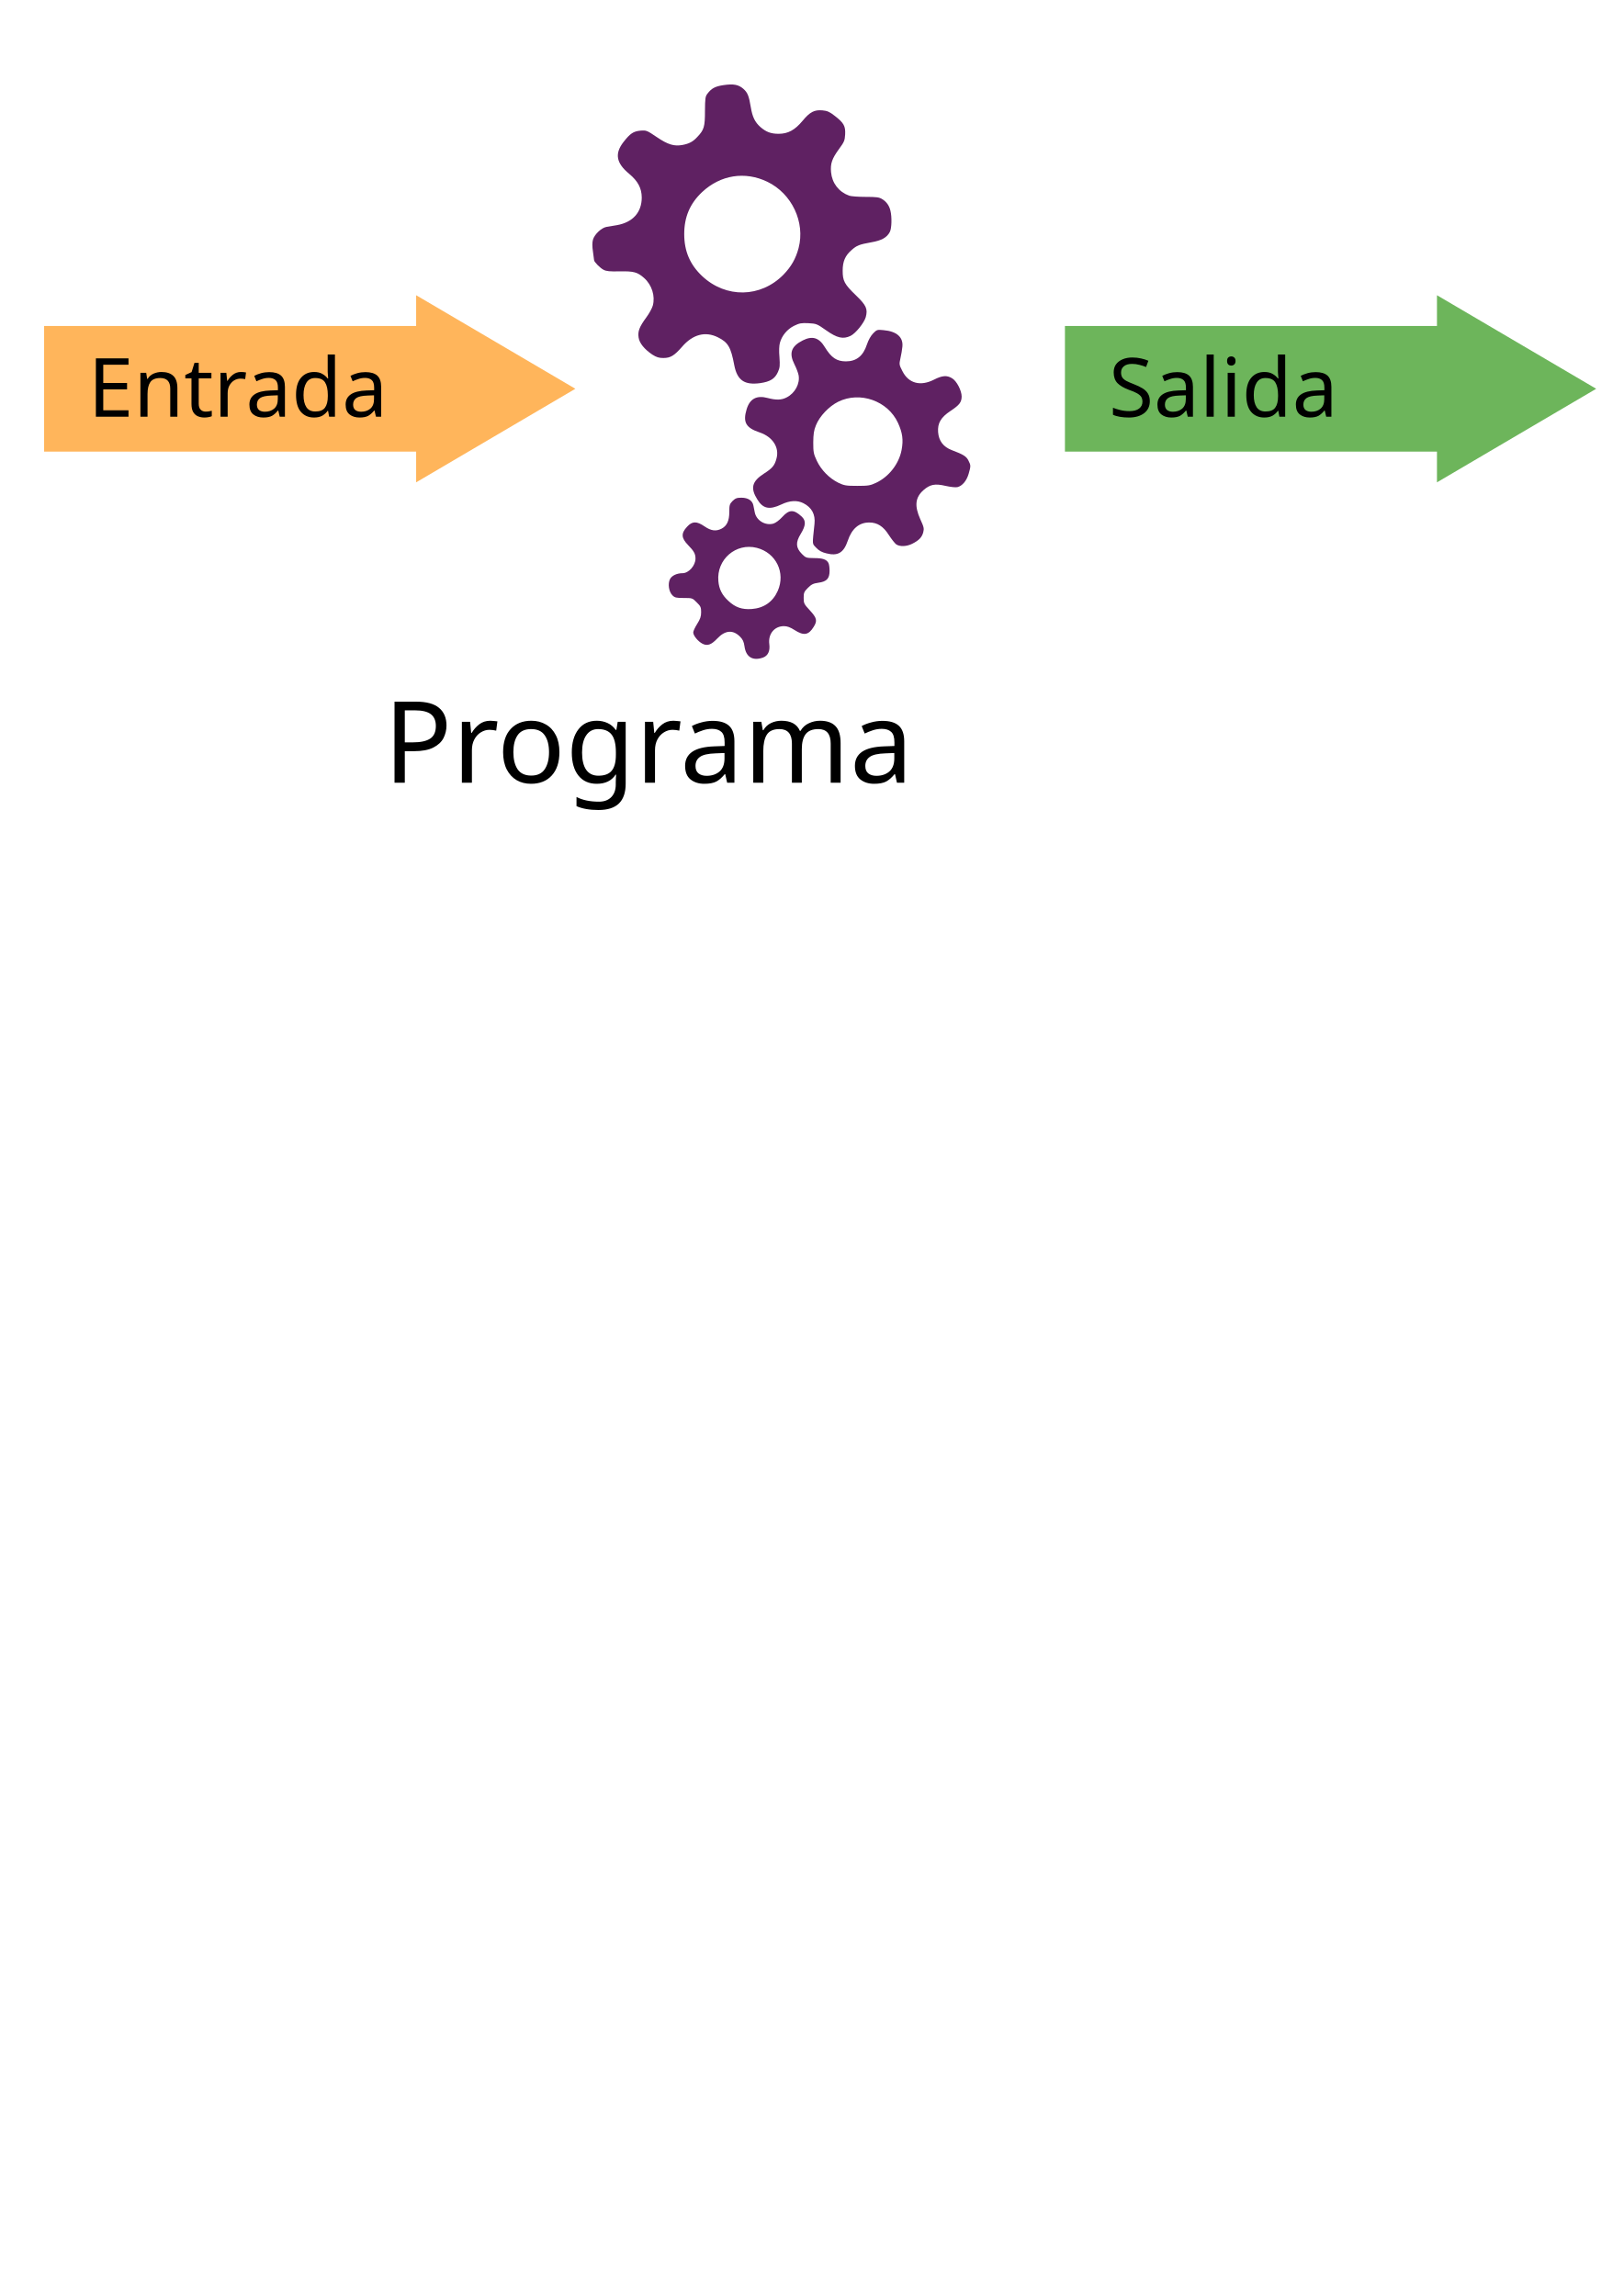
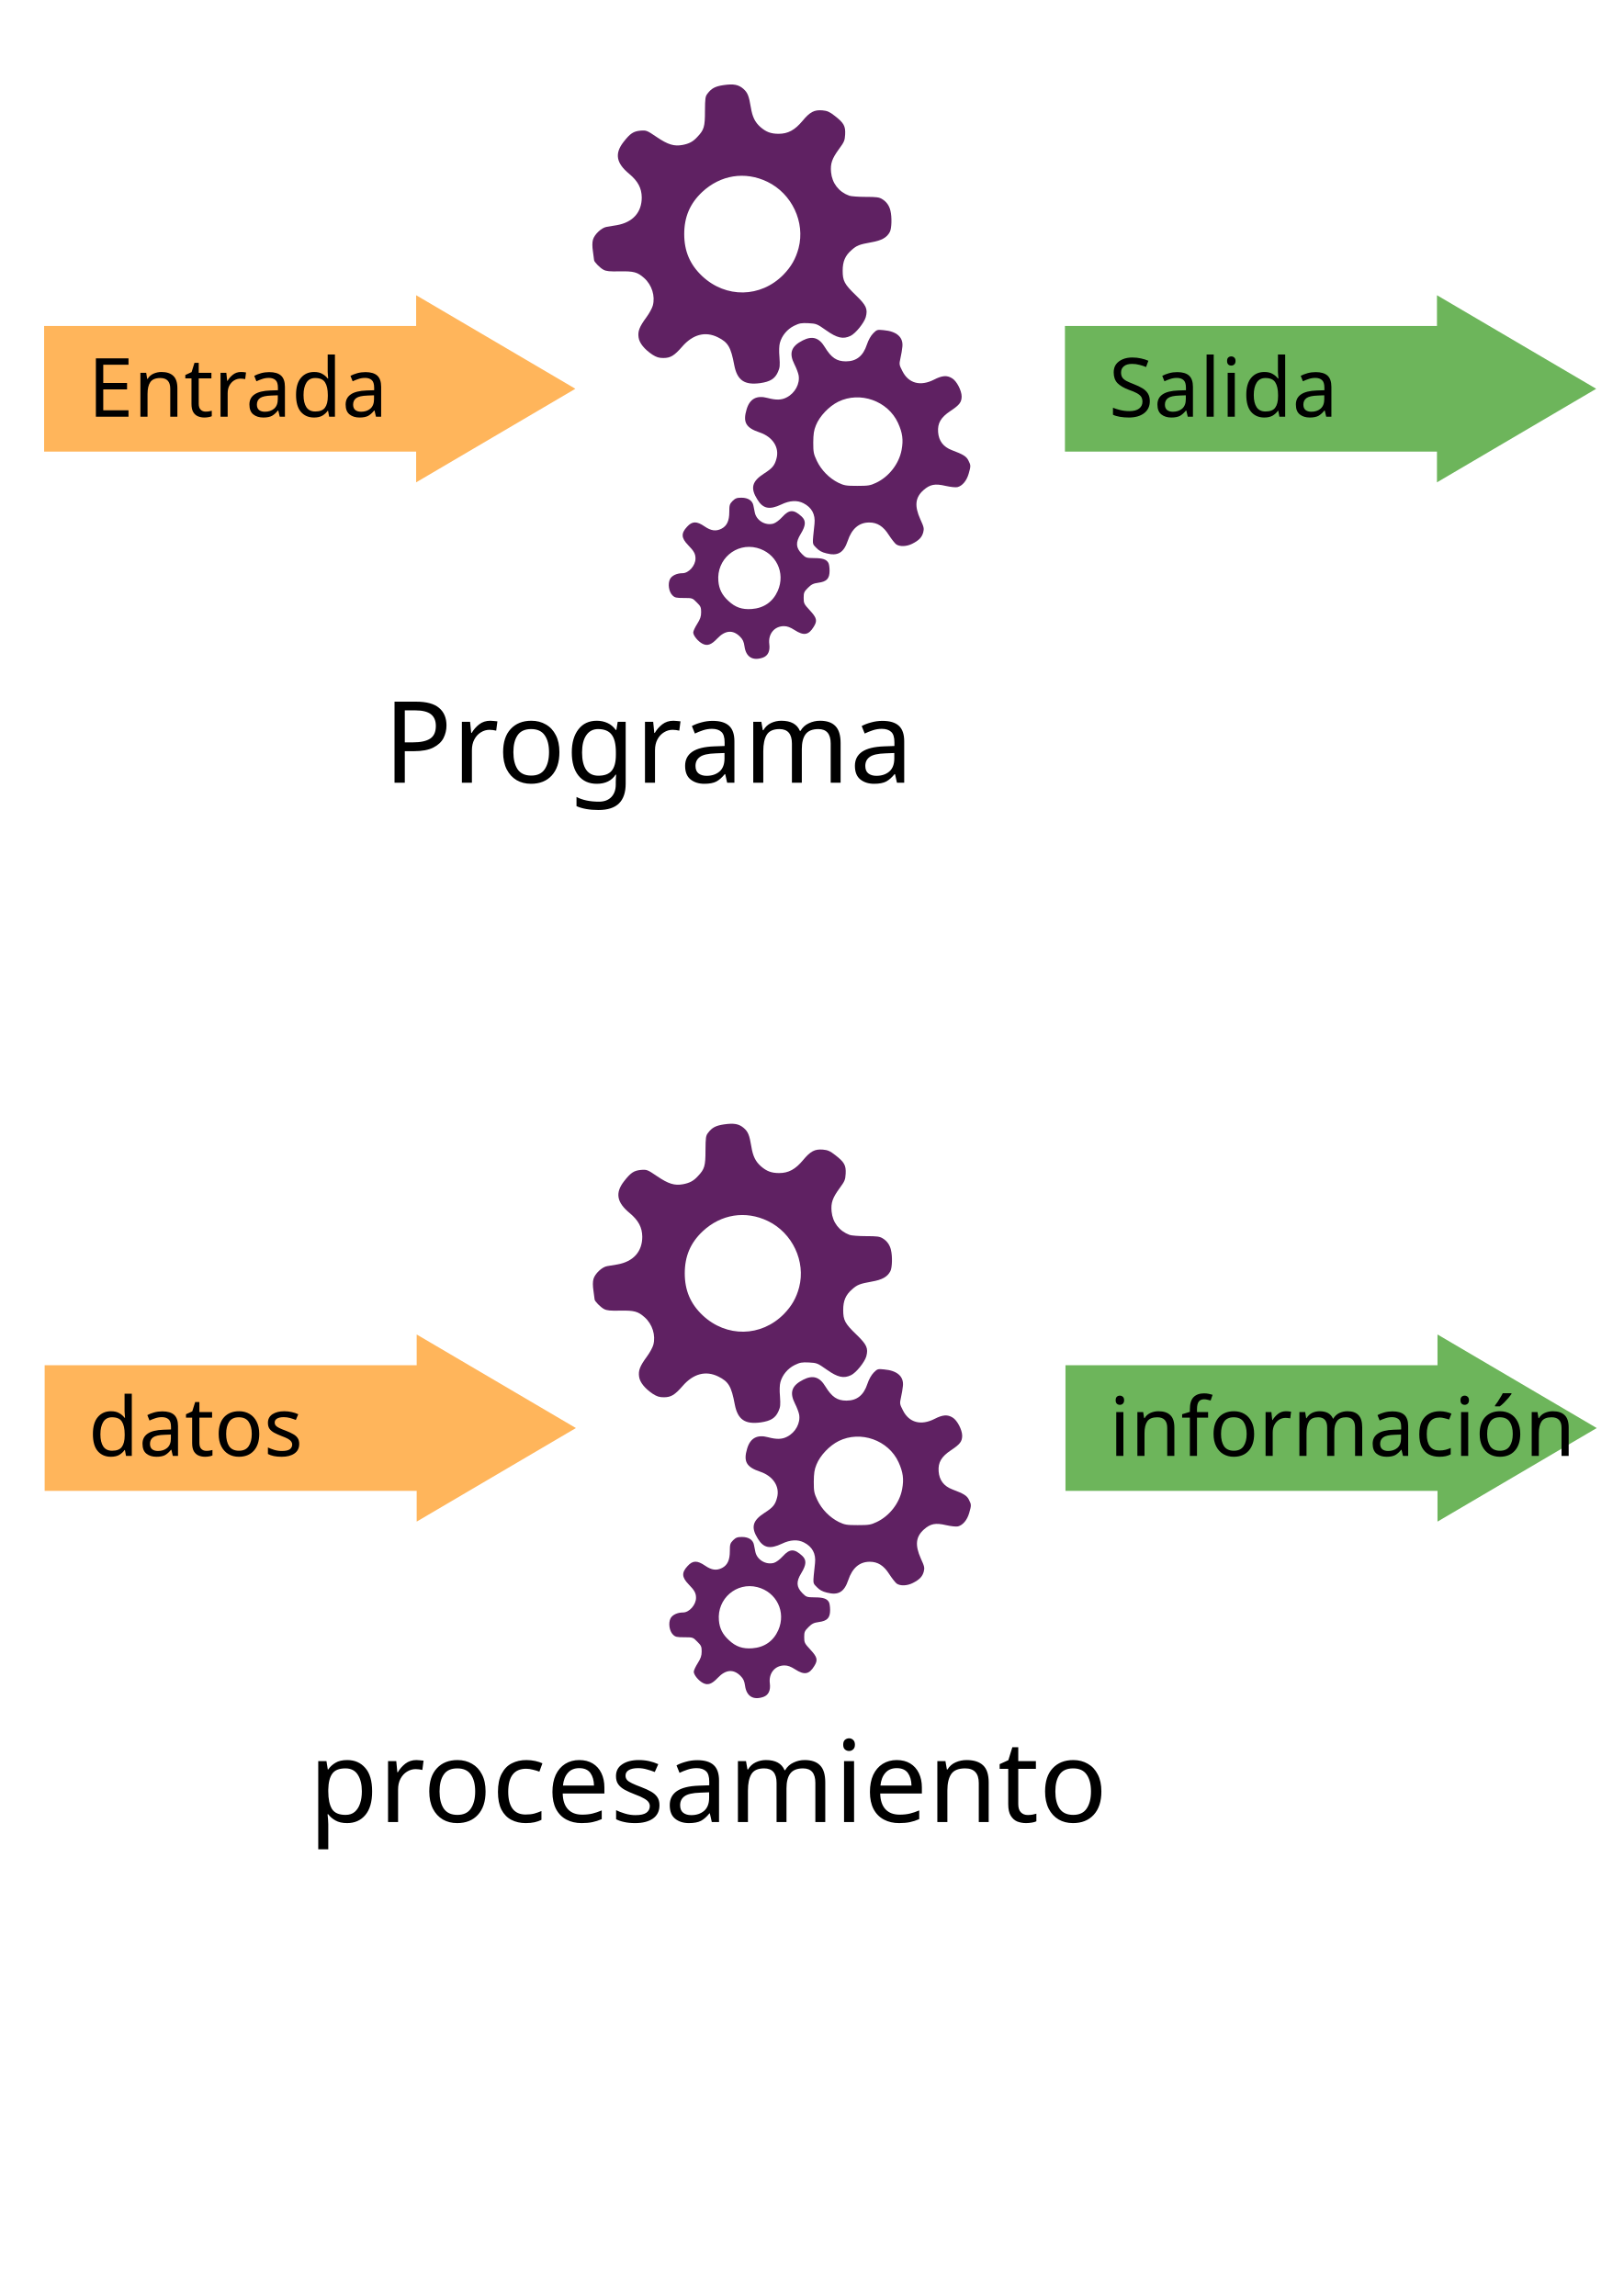
<svg xmlns="http://www.w3.org/2000/svg" width="210mm" height="297mm" viewBox="0 0 210 297" version="1.1" id="svg8">
  <defs id="defs2" />
  <g id="layer1">
    <g id="g919" transform="translate(-7.698704,-78.73272)">
      <g id="g902" transform="translate(7.408955,10.12082)" />
      <g id="g948">
        <g id="g855" transform="translate(7.408955,10.12082)">
          <path id="rect833" style="fill:#ffb55b;fill-opacity:1;stroke-width:0.53;stop-color:#000000" d="m 54.111,106.8 v 3.975 H 5.995 v 16.256 H 54.111 v 3.975 L 74.704,118.902 Z" />
          <text xml:space="preserve" style="font-size:10.583px;line-height:1.25;font-family:'D-DIN Condensed';-inkscape-font-specification:'D-DIN Condensed, Normal';stroke-width:0.265" x="11.659" y="122.511" id="text842">
            <tspan id="tspan840" x="11.659" y="122.511" style="stroke-width:0.265">Entrada</tspan>
          </text>
        </g>
        <path id="path844" style="fill:#6db55b;fill-opacity:1;stroke-width:0.53;stop-color:#000000" d="m 186.138,106.8 v 3.975 h -48.116 v 16.256 h 48.116 v 3.975 l 20.593,-12.103 z" transform="translate(7.408955,10.12082)" />
        <text xml:space="preserve" style="font-size:10.583px;line-height:1.25;font-family:'D-DIN Condensed';-inkscape-font-specification:'D-DIN Condensed, Normal';stroke-width:0.265" x="143.686" y="122.511" id="text848" transform="translate(7.408955,10.12082)">
          <tspan id="tspan846" x="143.686" y="122.511" style="stroke-width:0.265">Salida</tspan>
        </text>
        <g transform="matrix(0,0.00758166,0.00758166,0,107.9177,88.90006)" id="g865" style="fill:#5f2162;fill-opacity:1">
          <path d="m 6516.2,3301.5 c -71.1,-34.6 -103.8,-88.4 -176.9,-282.6 -55.7,-146.1 -157.6,-223 -307.6,-234.5 -151.8,-11.5 -251.8,46.1 -361.4,211.4 -101.9,153.8 -148,188.4 -246,190.3 -100,0 -265.3,-84.6 -311.4,-163.4 -53.8,-86.5 -48.1,-169.2 23.1,-307.6 119.2,-232.6 63.4,-436.4 -146.1,-540.2 -107.7,-55.8 -115.3,-55.8 -221.1,-32.7 -59.6,13.5 -146.1,28.8 -194.2,32.7 -161.5,17.3 -263.4,-96.1 -282.6,-321 -11.5,-107.7 -7.7,-115.3 53.8,-176.9 42.3,-40.4 111.5,-80.7 192.2,-107.6 194.2,-63.4 286.4,-178.8 286.4,-357.6 0,-157.6 -61.5,-248 -242.2,-359.5 -163.4,-98 -198,-213.4 -115.3,-376.8 100,-198 217.2,-238.4 407.5,-142.3 63.4,32.7 146.1,63.4 184.5,71.1 144.2,26.9 307.6,-59.6 380.6,-203.8 46.1,-86.5 48.1,-180.7 9.6,-324.9 -50,-186.5 13.5,-303.7 192.2,-357.5 223,-67.3 317.2,-13.5 396,223 75,221.1 255.7,338.3 444.1,286.4 119.2,-30.8 167.2,-71.1 257.6,-213.4 132.8,-205.3 246.3,-236.1 442.3,-113.1 157.6,96.1 180.7,205.7 84.6,409.4 -69.2,144.2 -75,271 -21.1,376.8 73,142.3 190.3,205.7 351.8,188.4 372.9,-38.4 330.6,-42.3 407.5,28.8 50,48.1 76.9,94.2 96.1,174.9 50,194.1 -9.6,294.1 -213.4,363.3 -207.6,69.2 -313.3,192.2 -313.3,367.1 0,136.5 63.4,238.4 211.4,332.6 71.1,46.1 144.2,103.8 161.5,126.9 42.3,61.5 38.4,176.8 -9.6,272.9 -57.7,115.3 -109.6,165.3 -194.2,188.4 -67.3,17.3 -90.4,11.5 -224.9,-50 -228.7,-101.9 -371,-86.5 -495.9,53.8 -98,111.5 -115.3,196.1 -73,376.8 19.2,86.5 28.8,173 21.1,203.8 -21.1,82.7 -107.6,155.7 -226.8,190.3 -134.6,38.6 -144.2,38.6 -226.9,-3.7 z M 6335.5,2161.6 c 236.5,-44.2 457.5,-215.3 561.3,-436.4 46.1,-98 51.9,-132.6 51.9,-321 0,-192.2 -5.8,-221.1 -53.8,-322.9 C 6818,927.4 6679.6,791 6522,716 c -119.2,-55.8 -148,-61.5 -313.3,-61.5 -144.2,1.9 -205.7,9.6 -294.1,46.1 -153.8,61.5 -322.9,221.1 -401.8,380.6 -182.6,371 -15.4,845.8 361.4,1018.8 169.1,76.9 288.3,94.2 461.3,61.6 z" id="path859" style="fill:#5f2162;fill-opacity:1" />
          <path d="m 2254.5,1971.2 c -86.5,-19.2 -155.7,-69.2 -198,-140.3 -32.7,-51.9 -38.4,-98 -38.4,-286.4 0,-123 -9.6,-248 -21.1,-278.7 -65.4,-176.8 -213.4,-290.3 -399.8,-307.6 -146.1,-13.4 -230.7,15.4 -394.1,134.6 -121.1,88.4 -144.2,100 -249.9,105.7 C 809,1206.2 755.2,1175.4 636,1021.7 564.9,931.3 549.5,892.9 541.8,810.2 530.3,669.9 570.6,596.8 720.6,471.9 878.2,341.2 941.7,223.9 941.7,64.4 941.7,-68.2 910.9,-149 826.4,-247 743.7,-339.3 655.3,-383.5 490,-410.4 292,-443.1 238.2,-466.2 174.7,-537.3 c -73.1,-84.6 -88.4,-167.2 -63.4,-340.2 21.1,-142.2 55.8,-205.7 146.1,-272.9 46.1,-36.5 80.7,-40.4 296,-42.3 269.1,0 321,-15.4 442.1,-130.7 80.7,-73.1 115.3,-140.3 136.5,-251.8 26.9,-144.2 -5.8,-249.9 -134.6,-440.2 -113.4,-167.2 -117.3,-176.9 -109.6,-276.8 11.5,-121.1 46.1,-174.9 194.1,-290.3 198,-153.8 359.5,-125 542.1,96.1 125,149.9 244.1,213.4 403.7,215.3 253.8,0 424.8,-151.8 472.9,-424.8 9.6,-59.6 23.1,-138.4 28.8,-173 13.4,-88.4 128.8,-209.5 219.1,-234.5 48.1,-13.5 115.3,-13.5 203.8,0 73,9.6 138.4,19.2 146.1,19.2 28.8,0 134.6,103.8 163.4,161.5 25,46.1 30.8,105.7 26.9,274.9 -3.9,240.3 11.5,301.8 113.4,417.1 117.3,132.6 309.5,192.2 471,148 42.3,-11.5 132.6,-59.6 199.9,-109.6 165.3,-121.1 238.4,-148 344.1,-132.6 96.1,13.5 199.9,98.1 292.2,234.5 44.2,71.1 57.7,109.6 57.7,186.5 0,123 -38.4,186.5 -192.2,321 -211.5,182.6 -267.2,396 -161.5,609.4 86.5,174.9 167.2,223 476.7,280.7 257.6,50 342.2,173 305.7,442.1 -25,173 -75,251.8 -192.2,303.7 -73,32.7 -109.6,34.6 -251.8,25 -101.9,-9.6 -198,-5.8 -244.1,7.7 -121.1,32.7 -232.6,124.9 -290.3,242.2 -44.2,90.4 -50,125 -44.2,244.1 7.7,136.5 11.5,146.1 121.1,301.8 132.6,186.5 155.7,290.3 96.1,415.2 -40.4,86.5 -221.1,232.6 -321,261.4 -138.4,36.5 -199.9,9.6 -369.1,-165.3 -192.2,-199.9 -248,-228.7 -422.9,-228.7 -157.6,0 -257.6,42.3 -353.7,153.8 -76.9,86.5 -94.2,130.7 -130.7,334.5 -30.7,176.9 -80.7,267.2 -178.8,317.2 -59.7,30.5 -252,36.3 -359.6,9.3 z M 2890.8,404.6 c 182.6,-48.1 319.1,-126.9 455.6,-259.5 394.1,-388.3 403.7,-980.4 23.1,-1386 -196.1,-207.6 -424.8,-305.7 -717,-305.7 -292.2,0 -520.9,98 -717,305.7 -292.2,313.3 -359.5,730.5 -174.9,1113 201.7,417.1 688,647.8 1130.2,532.5 z" id="path861" style="fill:#5f2162;fill-opacity:1" />
          <path d="m 8261.7,912.1 c -59.6,-32.7 -80.7,-100 -80.7,-242.2 -1.9,-134.6 -3.8,-142.2 -71.1,-209.5 -105.7,-103.8 -196.1,-109.6 -342.2,-19.2 -142.2,86.5 -223,92.3 -294.1,17.3 -125,-134.6 -125,-213.4 3.9,-330.6 57.5,-52 103.7,-115.5 115.2,-153.9 38.4,-138.4 -53.8,-290.3 -192.2,-317.2 -30.8,-5.8 -82.7,-17.3 -115.3,-23.1 -84.6,-15.4 -134.6,-90.4 -134.6,-203.8 0,-78.8 9.6,-103.8 55.8,-151.9 51.9,-50 69.2,-55.8 188.4,-55.8 149.9,0 236.4,-40.4 284.5,-132.6 48.1,-94.2 36.5,-178.8 -38.4,-288.3 -92.3,-134.6 -92.3,-211.4 5.8,-299.9 111.5,-103.8 190.3,-100 311.4,17.3 103.8,101.9 151.9,126.9 230.7,126.9 119.2,0 249.9,-115.3 249.9,-221.1 0,-96.1 40.4,-182.6 100,-213.4 78.8,-40.4 215.3,-21.2 276.8,40.4 40.4,40.4 46.1,63.4 46.1,194.2 0,144.2 0,148 75,221.1 65.4,67.3 84.6,75 167.2,75 73.1,0 117.3,-15.4 199.9,-67.3 57.7,-36.5 123,-67.3 146.1,-67.3 53.8,0 153.8,82.7 192.2,157.6 42.3,82.7 19.2,149.9 -88.4,251.8 -142.3,134.6 -153.8,267.2 -32.7,388.3 48.1,48.1 86.5,65.4 167.2,76.9 180.7,25 251.8,140.3 190.3,315.3 -30.8,84.6 -111.5,123 -228.8,107.6 -173,-23.1 -307.6,86.5 -307.6,249.9 0,55.8 19.2,107.7 67.3,182.6 100,155.7 86.5,238.4 -55.8,324.9 -103.8,65.3 -151.8,53.8 -280.6,-65.4 C 8965.3,496.7 8951.8,491 8859.5,491 c -88.4,0 -105.7,7.7 -171.1,73 -57.7,57.7 -75,90.4 -86.5,174.9 C 8582.7,885 8530.8,933 8396.2,933 8340.5,933.2 8279,923.6 8261.7,912.1 Z M 8740.3,49 c 186.5,-82.7 294.1,-236.4 309.5,-444 11.5,-165.3 -26.9,-278.7 -138.4,-397.9 -98,-107.6 -201.8,-159.6 -336.4,-171.1 -371,-34.6 -659.3,299.9 -569,655.5 84.6,328.6 424.8,493.9 734.3,357.5 z" id="path863" style="fill:#5f2162;fill-opacity:1" />
        </g>
        <text xml:space="preserve" style="font-size:14.681px;line-height:1.25;font-family:'D-DIN Condensed';-inkscape-font-specification:'D-DIN Condensed, Normal';text-align:center;text-anchor:middle;stroke-width:0.367" x="101.336" y="169.862" id="text885" transform="translate(7.408955,10.12082)">
          <tspan id="tspan883" x="101.336" y="169.862" style="text-align:center;text-anchor:middle;stroke-width:0.367">Programa</tspan>
        </text>
        <rect style="fill:none;fill-opacity:1;stroke:none;stroke-width:0.504;stroke-miterlimit:4;stroke-dasharray:none;stroke-opacity:1;stop-color:#000000" id="rect887" width="216.435" height="107.367" x="5.555" y="81.196" />
      </g>
    </g>
+     <path id="path26" style="fill:#ffb55b;fill-opacity:1;stroke-width:0.53;stop-color:#000000" d="m 53.891,172.622 v 3.975 H 5.775 v 16.256 H 53.891 v 3.975 l 20.593,-12.103 z" />
+     <text xml:space="preserve" style="font-size:10.583px;line-height:1.25;font-family:'D-DIN Condensed';-inkscape-font-specification:'D-DIN Condensed, Normal';stroke-width:0.265" x="11.439" y="188.334" id="text30">
+       <tspan id="tspan28" x="11.439" y="188.334" style="stroke-width:0.265">datos</tspan>
+     </text>
+     <path id="path34" style="fill:#6db55b;fill-opacity:1;stroke-width:0.53;stop-color:#000000" d="m 185.918,172.622 v 3.975 h -48.116 v 16.256 h 48.116 v 3.975 l 20.593,-12.103 z" />
+     <text xml:space="preserve" style="font-size:10.583px;line-height:1.25;font-family:'D-DIN Condensed';-inkscape-font-specification:'D-DIN Condensed, Normal';stroke-width:0.265" x="143.466" y="188.334" id="text38">
+       <tspan id="tspan36" x="143.466" y="188.334" style="stroke-width:0.265">información</tspan>
+     </text>
+     <path d="m 125.319,194.005 c -0.262,-0.539 -0.67,-0.787 -2.143,-1.341 -1.108,-0.422 -1.691,-1.195 -1.778,-2.332 -0.087,-1.151 0.35,-1.909 1.603,-2.74 1.166,-0.773 1.428,-1.122 1.443,-1.865 0,-0.758 -0.641,-2.011 -1.239,-2.361 -0.656,-0.408 -1.283,-0.365 -2.332,0.175 -1.764,0.904 -3.309,0.481 -4.096,-1.108 -0.423,-0.817 -0.423,-0.874 -0.248,-1.676 0.102,-0.452 0.218,-1.108 0.248,-1.472 0.131,-1.224 -0.729,-1.997 -2.434,-2.143 -0.817,-0.087 -0.874,-0.058 -1.341,0.408 -0.306,0.321 -0.612,0.845 -0.816,1.457 -0.481,1.472 -1.356,2.171 -2.711,2.171 -1.195,0 -1.88,-0.466 -2.726,-1.836 -0.743,-1.239 -1.618,-1.501 -2.857,-0.874 -1.501,0.758 -1.807,1.647 -1.079,3.09 0.248,0.481 0.481,1.108 0.539,1.399 0.204,1.093 -0.452,2.332 -1.545,2.886 -0.656,0.35 -1.37,0.365 -2.463,0.073 -1.414,-0.379 -2.303,0.102 -2.71,1.457 -0.51,1.691 -0.102,2.405 1.691,3.002 1.676,0.569 2.565,1.939 2.171,3.367 -0.234,0.904 -0.539,1.268 -1.618,1.953 -1.557,1.007 -1.79,1.867 -0.857,3.353 0.729,1.195 1.56,1.37 3.104,0.641 1.093,-0.525 2.055,-0.569 2.857,-0.16 1.079,0.553 1.56,1.443 1.428,2.667 -0.291,2.827 -0.321,2.506 0.218,3.09 0.365,0.379 0.714,0.583 1.326,0.729 1.472,0.379 2.23,-0.073 2.754,-1.618 0.525,-1.574 1.457,-2.375 2.783,-2.375 1.035,0 1.807,0.481 2.522,1.603 0.35,0.539 0.787,1.093 0.962,1.224 0.466,0.321 1.34,0.291 2.069,-0.073 0.874,-0.437 1.253,-0.831 1.428,-1.472 0.131,-0.51 0.087,-0.685 -0.379,-1.705 -0.773,-1.734 -0.656,-2.813 0.408,-3.76 0.845,-0.743 1.487,-0.874 2.857,-0.553 0.656,0.146 1.312,0.218 1.545,0.16 0.627,-0.16 1.18,-0.816 1.443,-1.72 0.293,-1.02 0.293,-1.093 -0.028,-1.72 z m -8.642,-1.37 c -0.335,1.793 -1.632,3.469 -3.309,4.256 -0.743,0.35 -1.005,0.393 -2.434,0.393 -1.457,0 -1.676,-0.044 -2.448,-0.408 -1.167,-0.583 -2.201,-1.632 -2.77,-2.827 -0.423,-0.904 -0.466,-1.122 -0.466,-2.375 0.014,-1.093 0.073,-1.56 0.35,-2.23 0.466,-1.166 1.676,-2.448 2.886,-3.046 2.813,-1.384 6.413,-0.117 7.724,2.74 0.583,1.282 0.714,2.186 0.467,3.497 z" id="path40" style="fill:#5f2162;fill-opacity:1;stroke-width:0.008" />
+     <path d="m 115.233,161.694 c -0.146,-0.656 -0.525,-1.18 -1.064,-1.501 -0.393,-0.248 -0.743,-0.291 -2.171,-0.291 -0.933,0 -1.88,-0.073 -2.113,-0.16 -1.34,-0.496 -2.201,-1.618 -2.332,-3.031 -0.102,-1.108 0.117,-1.749 1.02,-2.988 0.67,-0.918 0.758,-1.093 0.801,-1.895 0.058,-1.093 -0.175,-1.501 -1.34,-2.405 -0.685,-0.539 -0.977,-0.656 -1.604,-0.714 -1.064,-0.087 -1.618,0.218 -2.565,1.356 -0.991,1.195 -1.88,1.676 -3.09,1.676 -1.005,0 -1.618,-0.234 -2.361,-0.874 -0.7,-0.627 -1.035,-1.297 -1.239,-2.55 -0.248,-1.501 -0.423,-1.909 -0.962,-2.39 -0.641,-0.554 -1.268,-0.67 -2.579,-0.481 -1.078,0.16 -1.56,0.423 -2.069,1.108 -0.277,0.35 -0.306,0.612 -0.321,2.244 0,2.04 -0.117,2.434 -0.991,3.352 -0.554,0.612 -1.064,0.874 -1.909,1.035 -1.093,0.204 -1.895,-0.044 -3.337,-1.02 -1.268,-0.86 -1.341,-0.889 -2.099,-0.831 -0.918,0.087 -1.326,0.35 -2.201,1.472 -1.166,1.501 -0.948,2.726 0.729,4.11 1.136,0.948 1.618,1.851 1.632,3.061 0,1.924 -1.151,3.221 -3.221,3.585 -0.452,0.073 -1.049,0.175 -1.312,0.218 -0.67,0.102 -1.588,0.977 -1.778,1.661 -0.102,0.365 -0.102,0.874 0,1.545 0.073,0.553 0.146,1.049 0.146,1.108 0,0.218 0.787,1.02 1.224,1.239 0.35,0.19 0.801,0.234 2.084,0.204 1.822,-0.03 2.288,0.087 3.162,0.86 1.005,0.889 1.457,2.347 1.122,3.571 -0.087,0.321 -0.452,1.005 -0.831,1.516 -0.918,1.253 -1.122,1.807 -1.005,2.609 0.102,0.729 0.744,1.516 1.778,2.215 0.539,0.335 0.831,0.437 1.414,0.437 0.933,0 1.414,-0.291 2.434,-1.457 1.384,-1.604 3.002,-2.026 4.62,-1.224 1.326,0.656 1.691,1.268 2.128,3.614 0.379,1.953 1.312,2.594 3.352,2.318 1.312,-0.19 1.909,-0.569 2.303,-1.457 0.248,-0.553 0.262,-0.831 0.19,-1.909 -0.073,-0.773 -0.044,-1.501 0.058,-1.851 0.248,-0.918 0.947,-1.763 1.836,-2.201 0.685,-0.335 0.948,-0.379 1.851,-0.335 1.035,0.058 1.108,0.087 2.288,0.918 1.414,1.005 2.201,1.18 3.148,0.729 0.656,-0.306 1.763,-1.676 1.982,-2.434 0.277,-1.049 0.073,-1.516 -1.253,-2.798 -1.516,-1.457 -1.734,-1.88 -1.734,-3.206 0,-1.195 0.321,-1.953 1.166,-2.682 0.656,-0.583 0.991,-0.714 2.536,-0.991 1.341,-0.233 2.026,-0.612 2.405,-1.356 0.231,-0.453 0.275,-1.911 0.07,-2.726 z m -11.877,4.824 c -0.365,1.384 -0.962,2.419 -1.967,3.454 -2.944,2.988 -7.433,3.061 -10.508,0.175 -1.574,-1.487 -2.318,-3.221 -2.318,-5.436 0,-2.215 0.743,-3.949 2.318,-5.436 2.375,-2.215 5.538,-2.726 8.438,-1.326 3.162,1.529 4.911,5.216 4.037,8.569 z" id="path42" style="fill:#5f2162;fill-opacity:1;stroke-width:0.008" />
+     <path d="m 107.204,207.239 c -0.248,-0.452 -0.758,-0.612 -1.836,-0.612 -1.02,-0.014 -1.078,-0.029 -1.588,-0.539 -0.787,-0.801 -0.831,-1.487 -0.146,-2.594 0.656,-1.078 0.7,-1.691 0.131,-2.23 -1.02,-0.948 -1.618,-0.948 -2.506,0.03 -0.394,0.436 -0.876,0.786 -1.167,0.873 -1.049,0.291 -2.201,-0.408 -2.405,-1.457 -0.044,-0.234 -0.131,-0.627 -0.175,-0.874 -0.117,-0.641 -0.685,-1.02 -1.545,-1.02 -0.597,0 -0.787,0.073 -1.152,0.423 -0.379,0.393 -0.423,0.525 -0.423,1.428 0,1.136 -0.306,1.792 -1.005,2.157 -0.714,0.365 -1.356,0.277 -2.186,-0.291 -1.02,-0.7 -1.603,-0.7 -2.274,0.044 -0.787,0.845 -0.758,1.443 0.131,2.361 0.773,0.787 0.962,1.152 0.962,1.749 0,0.904 -0.874,1.895 -1.676,1.895 -0.729,0 -1.384,0.306 -1.618,0.758 -0.306,0.597 -0.161,1.632 0.306,2.099 0.306,0.306 0.481,0.35 1.472,0.35 1.093,0 1.122,0 1.676,0.569 0.51,0.496 0.569,0.641 0.569,1.268 0,0.554 -0.117,0.889 -0.51,1.516 -0.277,0.437 -0.51,0.933 -0.51,1.108 0,0.408 0.627,1.166 1.195,1.457 0.627,0.321 1.136,0.146 1.909,-0.67 1.02,-1.079 2.026,-1.166 2.944,-0.248 0.365,0.365 0.496,0.656 0.583,1.268 0.19,1.37 1.064,1.909 2.39,1.443 0.641,-0.234 0.933,-0.845 0.816,-1.735 -0.175,-1.312 0.656,-2.332 1.895,-2.332 0.423,0 0.817,0.146 1.384,0.51 1.18,0.758 1.807,0.656 2.463,-0.423 0.495,-0.787 0.408,-1.151 -0.496,-2.127 -0.758,-0.816 -0.801,-0.918 -0.801,-1.618 0,-0.67 0.058,-0.801 0.553,-1.297 0.437,-0.437 0.685,-0.569 1.326,-0.656 1.108,-0.146 1.472,-0.539 1.472,-1.56 0.002,-0.422 -0.071,-0.889 -0.158,-1.02 z m -6.544,3.629 c -0.627,1.414 -1.792,2.23 -3.366,2.347 -1.253,0.087 -2.113,-0.204 -3.017,-1.049 -0.816,-0.743 -1.21,-1.53 -1.297,-2.55 -0.262,-2.813 2.274,-4.999 4.97,-4.314 2.491,0.641 3.745,3.221 2.71,5.567 z" id="path44" style="fill:#5f2162;fill-opacity:1;stroke-width:0.008" />
+     <text xml:space="preserve" style="font-size:14.681px;line-height:1.25;font-family:'D-DIN Condensed';-inkscape-font-specification:'D-DIN Condensed, Normal';text-align:center;text-anchor:middle;stroke-width:0.367" x="101.116" y="235.684" id="text50">
+       <tspan id="tspan48" x="101.116" y="235.684" style="text-align:center;text-anchor:middle;stroke-width:0.367">procesamiento</tspan>
+     </text>
+     <rect style="fill:none;fill-opacity:1;stroke:none;stroke-width:0.504;stroke-miterlimit:4;stroke-dasharray:none;stroke-opacity:1;stop-color:#000000" id="rect52" width="216.435" height="107.367" x="-2.075" y="136.898" />
  </g>
</svg>
